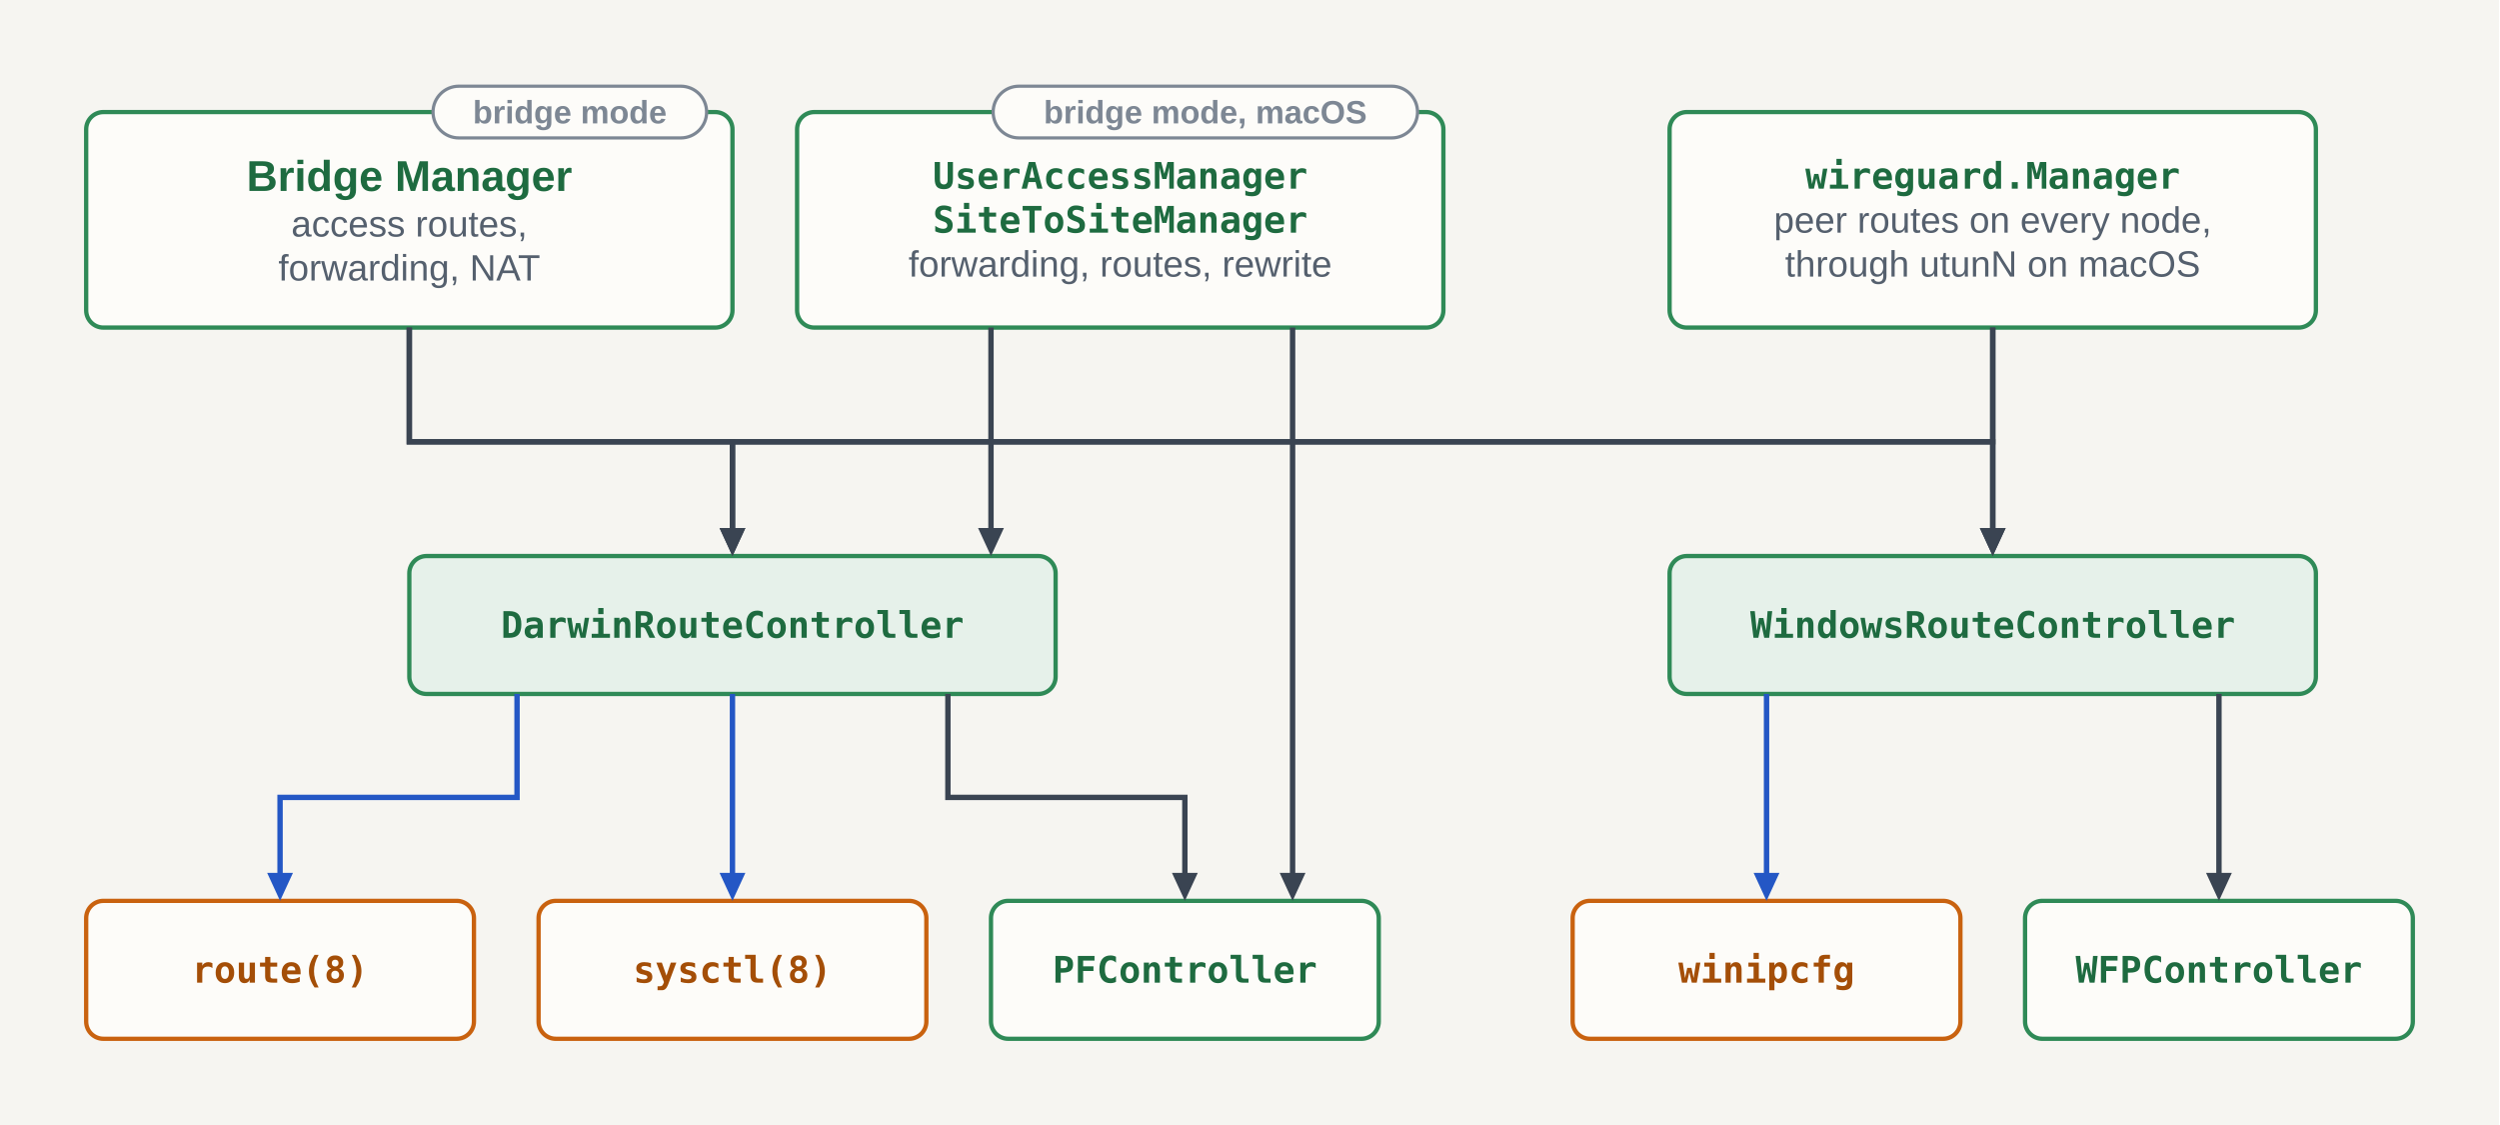
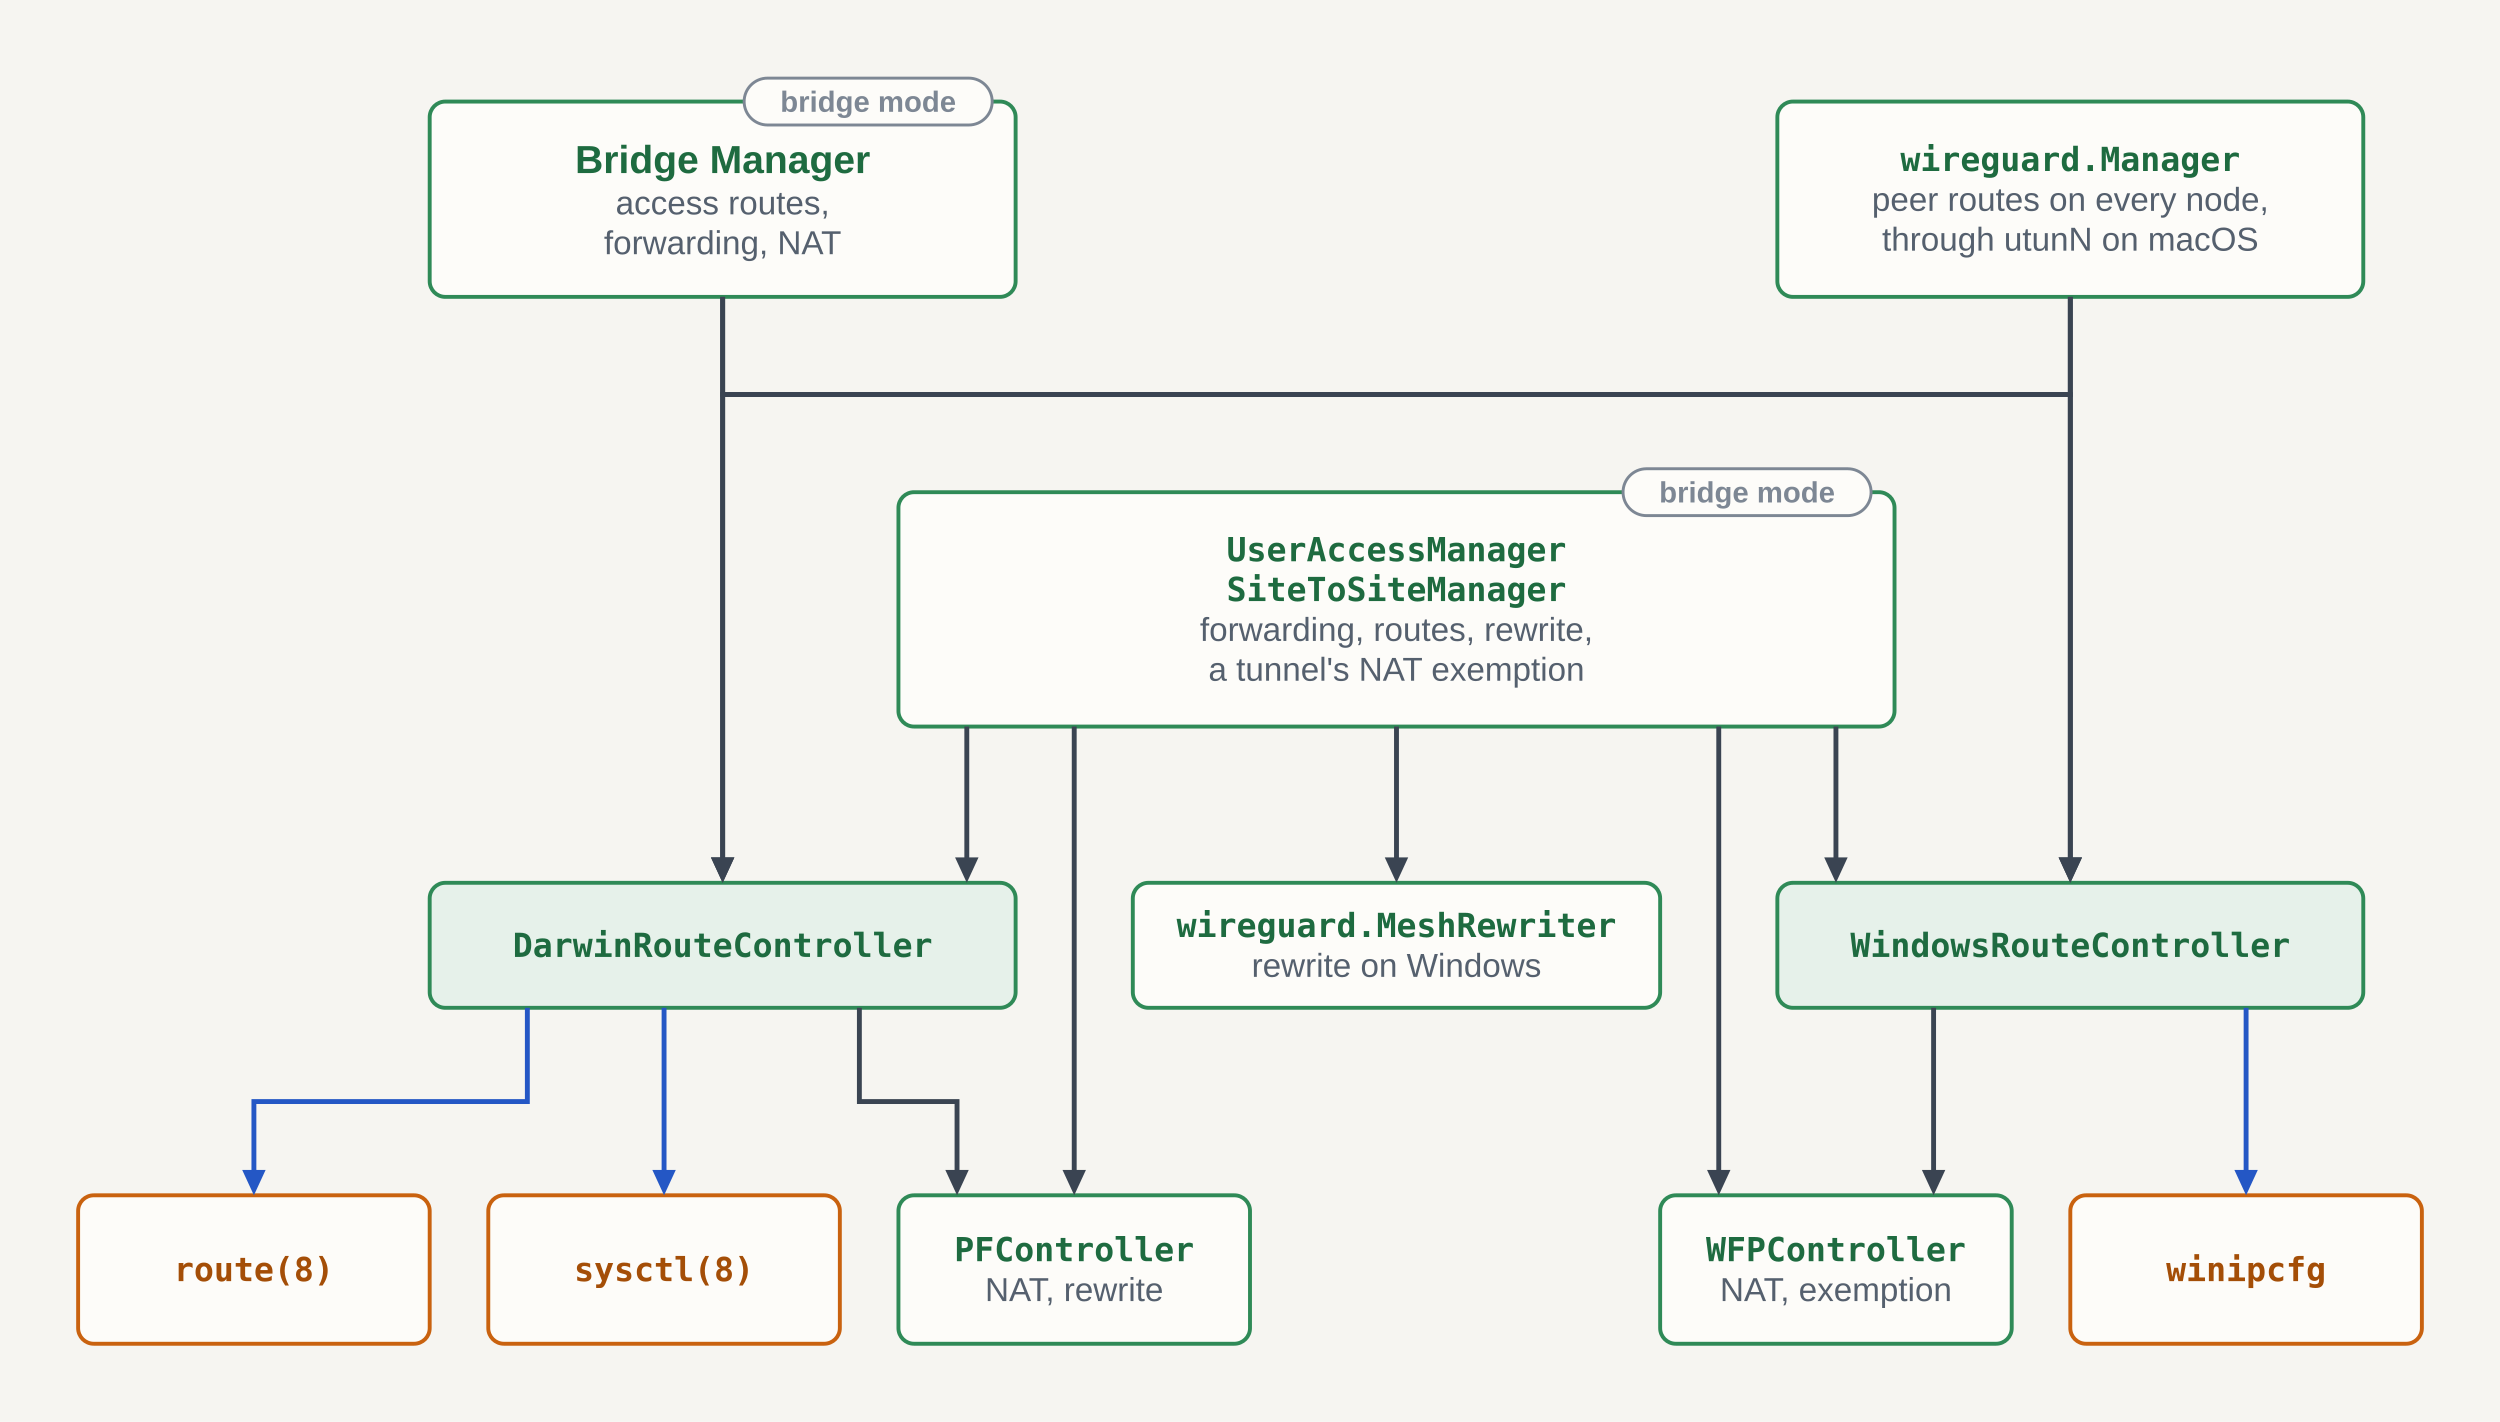
- <svg xmlns="http://www.w3.org/2000/svg" width="1160" height="522" viewBox="0 0 1160 522" font-family="'IBM Plex Sans', Arial, Helvetica, sans-serif" role="img" aria-label="The macOS and Windows route controllers and what they program">
-   <rect width="1160" height="522" fill="#F6F5F1" />
-   <rect x="40" y="52" width="300" height="100" rx="8" fill="#FDFCF9" stroke="#2F8A57" stroke-width="2" />
-   <text x="190" y="88.6" font-size="20" font-weight="700" fill="#1E6B40" text-anchor="middle">Bridge Manager</text>
-   <text x="190" y="109.75" font-size="17" fill="#55606E" text-anchor="middle">access routes,</text>
-   <text x="190" y="130.15" font-size="17" fill="#55606E" text-anchor="middle">forwarding, NAT</text>
-   <rect x="201" y="40" width="127" height="24" rx="12" fill="#FDFCF9" stroke="#7D8794" stroke-width="1.5" />
-   <text x="264.5" y="57.25" font-size="15" font-weight="700" fill="#7D8794" text-anchor="middle">bridge mode</text>
-   <rect x="370" y="52" width="300" height="100" rx="8" fill="#FDFCF9" stroke="#2F8A57" stroke-width="2" />
-   <text x="520" y="87.55" font-size="17" font-weight="700" font-family="'IBM Plex Mono', Menlo, Consolas, 'DejaVu Sans Mono', monospace" fill="#1E6B40" text-anchor="middle">UserAccessManager</text>
-   <text x="520" y="107.95" font-size="17" font-weight="700" font-family="'IBM Plex Mono', Menlo, Consolas, 'DejaVu Sans Mono', monospace" fill="#1E6B40" text-anchor="middle">SiteToSiteManager</text>
-   <text x="520" y="128.35" font-size="17" fill="#55606E" text-anchor="middle">forwarding, routes, rewrite</text>
-   <rect x="461" y="40" width="197" height="24" rx="12" fill="#FDFCF9" stroke="#7D8794" stroke-width="1.5" />
-   <text x="559.5" y="57.25" font-size="15" font-weight="700" fill="#7D8794" text-anchor="middle">bridge mode, macOS</text>
-   <rect x="775" y="52" width="300" height="100" rx="8" fill="#FDFCF9" stroke="#2F8A57" stroke-width="2" />
-   <text x="925" y="87.55" font-size="17" font-weight="700" font-family="'IBM Plex Mono', Menlo, Consolas, 'DejaVu Sans Mono', monospace" fill="#1E6B40" text-anchor="middle">wireguard.Manager</text>
-   <text x="925" y="107.95" font-size="17" fill="#55606E" text-anchor="middle">peer routes on every node,</text>
-   <text x="925" y="128.35" font-size="17" fill="#55606E" text-anchor="middle">through utunN on macOS</text>
-   <rect x="40" y="418" width="180" height="64" rx="8" fill="#FDFCF9" stroke="#C9620F" stroke-width="2" />
-   <text x="130" y="455.95" font-size="17" font-weight="700" font-family="'IBM Plex Mono', Menlo, Consolas, 'DejaVu Sans Mono', monospace" fill="#A44E07" text-anchor="middle">route(8)</text>
-   <rect x="250" y="418" width="180" height="64" rx="8" fill="#FDFCF9" stroke="#C9620F" stroke-width="2" />
-   <text x="340" y="455.95" font-size="17" font-weight="700" font-family="'IBM Plex Mono', Menlo, Consolas, 'DejaVu Sans Mono', monospace" fill="#A44E07" text-anchor="middle">sysctl(8)</text>
-   <rect x="460" y="418" width="180" height="64" rx="8" fill="#FDFCF9" stroke="#2F8A57" stroke-width="2" />
-   <text x="550" y="455.95" font-size="17" font-weight="700" font-family="'IBM Plex Mono', Menlo, Consolas, 'DejaVu Sans Mono', monospace" fill="#1E6B40" text-anchor="middle">PFController</text>
-   <rect x="730" y="418" width="180" height="64" rx="8" fill="#FDFCF9" stroke="#C9620F" stroke-width="2" />
-   <text x="820" y="455.95" font-size="17" font-weight="700" font-family="'IBM Plex Mono', Menlo, Consolas, 'DejaVu Sans Mono', monospace" fill="#A44E07" text-anchor="middle">winipcfg</text>
-   <rect x="940" y="418" width="180" height="64" rx="8" fill="#FDFCF9" stroke="#2F8A57" stroke-width="2" />
-   <text x="1030" y="455.95" font-size="17" font-weight="700" font-family="'IBM Plex Mono', Menlo, Consolas, 'DejaVu Sans Mono', monospace" fill="#1E6B40" text-anchor="middle">WFPController</text>
-   <rect x="190" y="258" width="300" height="64" rx="8" fill="#E6F1EA" stroke="#2F8A57" stroke-width="2" />
-   <text x="340" y="295.95" font-size="17" font-weight="700" font-family="'IBM Plex Mono', Menlo, Consolas, 'DejaVu Sans Mono', monospace" fill="#1E6B40" text-anchor="middle">DarwinRouteController</text>
-   <rect x="775" y="258" width="300" height="64" rx="8" fill="#E6F1EA" stroke="#2F8A57" stroke-width="2" />
-   <text x="925" y="295.95" font-size="17" font-weight="700" font-family="'IBM Plex Mono', Menlo, Consolas, 'DejaVu Sans Mono', monospace" fill="#1E6B40" text-anchor="middle">WindowsRouteController</text>
-   <polyline points="190,152 190,205 340,205 340,249" fill="none" stroke="#3A4452" stroke-width="2.5" />
-   <polygon points="340,258 334,245 346,245" fill="#3A4452" />
-   <polyline points="190,152 190,205 925,205 925,249" fill="none" stroke="#3A4452" stroke-width="2.5" />
-   <polygon points="925,258 919,245 931,245" fill="#3A4452" />
-   <polyline points="925,152 925,205 340,205 340,249" fill="none" stroke="#3A4452" stroke-width="2.5" />
-   <polygon points="340,258 334,245 346,245" fill="#3A4452" />
-   <polyline points="925,152 925,205 925,205 925,249" fill="none" stroke="#3A4452" stroke-width="2.5" />
-   <polygon points="925,258 919,245 931,245" fill="#3A4452" />
-   <polyline points="240,322 240,370 130,370 130,409" fill="none" stroke="#2457C5" stroke-width="2.5" />
-   <polygon points="130,418 124,405 136,405" fill="#2457C5" />
-   <polyline points="340,322 340,409" fill="none" stroke="#2457C5" stroke-width="2.5" />
-   <polygon points="340,418 334,405 346,405" fill="#2457C5" />
-   <polyline points="440,322 440,370 550,370 550,409" fill="none" stroke="#3A4452" stroke-width="2.5" />
-   <polygon points="550,418 544,405 556,405" fill="#3A4452" />
-   <polyline points="820,322 820,409" fill="none" stroke="#2457C5" stroke-width="2.5" />
-   <polygon points="820,418 814,405 826,405" fill="#2457C5" />
-   <polyline points="1030,322 1030,409" fill="none" stroke="#3A4452" stroke-width="2.5" />
-   <polygon points="1030,418 1024,405 1036,405" fill="#3A4452" />
-   <polyline points="460,152 460,249" fill="none" stroke="#3A4452" stroke-width="2.5" />
-   <polygon points="460,258 454,245 466,245" fill="#3A4452" />
-   <polyline points="600,152 600,409" fill="none" stroke="#3A4452" stroke-width="2.5" />
-   <polygon points="600,418 594,405 606,405" fill="#3A4452" />
+ <svg xmlns="http://www.w3.org/2000/svg" width="1280" height="728" viewBox="0 0 1280 728" font-family="'IBM Plex Sans', Arial, Helvetica, sans-serif" role="img" aria-label="The macOS and Windows route controllers and what they program">
+   <rect width="1280" height="728" fill="#F6F5F1" />
+   <rect x="40" y="612" width="180" height="76" rx="8" fill="#FDFCF9" stroke="#C9620F" stroke-width="2" />
+   <text x="130" y="655.95" font-size="17" font-weight="700" font-family="'IBM Plex Mono', Menlo, Consolas, 'DejaVu Sans Mono', monospace" fill="#A44E07" text-anchor="middle">route(8)</text>
+   <rect x="250" y="612" width="180" height="76" rx="8" fill="#FDFCF9" stroke="#C9620F" stroke-width="2" />
+   <text x="340" y="655.95" font-size="17" font-weight="700" font-family="'IBM Plex Mono', Menlo, Consolas, 'DejaVu Sans Mono', monospace" fill="#A44E07" text-anchor="middle">sysctl(8)</text>
+   <rect x="460" y="612" width="180" height="76" rx="8" fill="#FDFCF9" stroke="#2F8A57" stroke-width="2" />
+   <text x="550" y="645.75" font-size="17" font-weight="700" font-family="'IBM Plex Mono', Menlo, Consolas, 'DejaVu Sans Mono', monospace" fill="#1E6B40" text-anchor="middle">PFController</text>
+   <text x="550" y="666.15" font-size="17" fill="#55606E" text-anchor="middle">NAT, rewrite</text>
+   <rect x="850" y="612" width="180" height="76" rx="8" fill="#FDFCF9" stroke="#2F8A57" stroke-width="2" />
+   <text x="940" y="645.75" font-size="17" font-weight="700" font-family="'IBM Plex Mono', Menlo, Consolas, 'DejaVu Sans Mono', monospace" fill="#1E6B40" text-anchor="middle">WFPController</text>
+   <text x="940" y="666.15" font-size="17" fill="#55606E" text-anchor="middle">NAT, exemption</text>
+   <rect x="1060" y="612" width="180" height="76" rx="8" fill="#FDFCF9" stroke="#C9620F" stroke-width="2" />
+   <text x="1150" y="655.95" font-size="17" font-weight="700" font-family="'IBM Plex Mono', Menlo, Consolas, 'DejaVu Sans Mono', monospace" fill="#A44E07" text-anchor="middle">winipcfg</text>
+   <rect x="220" y="452" width="300" height="64" rx="8" fill="#E6F1EA" stroke="#2F8A57" stroke-width="2" />
+   <text x="370" y="489.95" font-size="17" font-weight="700" font-family="'IBM Plex Mono', Menlo, Consolas, 'DejaVu Sans Mono', monospace" fill="#1E6B40" text-anchor="middle">DarwinRouteController</text>
+   <rect x="580" y="452" width="270" height="64" rx="8" fill="#FDFCF9" stroke="#2F8A57" stroke-width="2" />
+   <text x="715" y="479.75" font-size="17" font-weight="700" font-family="'IBM Plex Mono', Menlo, Consolas, 'DejaVu Sans Mono', monospace" fill="#1E6B40" text-anchor="middle">wireguard.MeshRewriter</text>
+   <text x="715" y="500.15" font-size="17" fill="#55606E" text-anchor="middle">rewrite on Windows</text>
+   <rect x="910" y="452" width="300" height="64" rx="8" fill="#E6F1EA" stroke="#2F8A57" stroke-width="2" />
+   <text x="1060" y="489.95" font-size="17" font-weight="700" font-family="'IBM Plex Mono', Menlo, Consolas, 'DejaVu Sans Mono', monospace" fill="#1E6B40" text-anchor="middle">WindowsRouteController</text>
+   <rect x="220" y="52" width="300" height="100" rx="8" fill="#FDFCF9" stroke="#2F8A57" stroke-width="2" />
+   <text x="370" y="88.6" font-size="20" font-weight="700" fill="#1E6B40" text-anchor="middle">Bridge Manager</text>
+   <text x="370" y="109.75" font-size="17" fill="#55606E" text-anchor="middle">access routes,</text>
+   <text x="370" y="130.15" font-size="17" fill="#55606E" text-anchor="middle">forwarding, NAT</text>
+   <rect x="381" y="40" width="127" height="24" rx="12" fill="#FDFCF9" stroke="#7D8794" stroke-width="1.5" />
+   <text x="444.5" y="57.25" font-size="15" font-weight="700" fill="#7D8794" text-anchor="middle">bridge mode</text>
+   <rect x="910" y="52" width="300" height="100" rx="8" fill="#FDFCF9" stroke="#2F8A57" stroke-width="2" />
+   <text x="1060" y="87.55" font-size="17" font-weight="700" font-family="'IBM Plex Mono', Menlo, Consolas, 'DejaVu Sans Mono', monospace" fill="#1E6B40" text-anchor="middle">wireguard.Manager</text>
+   <text x="1060" y="107.95" font-size="17" fill="#55606E" text-anchor="middle">peer routes on every node,</text>
+   <text x="1060" y="128.35" font-size="17" fill="#55606E" text-anchor="middle">through utunN on macOS</text>
+   <polyline points="370,152 370,202 370,202 370,443" fill="none" stroke="#3A4452" stroke-width="2.5" />
+   <polygon points="370,452 364,439 376,439" fill="#3A4452" />
+   <polyline points="370,152 370,202 1060,202 1060,443" fill="none" stroke="#3A4452" stroke-width="2.5" />
+   <polygon points="1060,452 1054,439 1066,439" fill="#3A4452" />
+   <polyline points="1060,152 1060,202 370,202 370,443" fill="none" stroke="#3A4452" stroke-width="2.5" />
+   <polygon points="370,452 364,439 376,439" fill="#3A4452" />
+   <polyline points="1060,152 1060,202 1060,202 1060,443" fill="none" stroke="#3A4452" stroke-width="2.5" />
+   <polygon points="1060,452 1054,439 1066,439" fill="#3A4452" />
+   <rect x="460" y="252" width="510" height="120" rx="8" fill="#FDFCF9" stroke="#2F8A57" stroke-width="2" />
+   <text x="715" y="287.35" font-size="17" font-weight="700" font-family="'IBM Plex Mono', Menlo, Consolas, 'DejaVu Sans Mono', monospace" fill="#1E6B40" text-anchor="middle">UserAccessManager</text>
+   <text x="715" y="307.75" font-size="17" font-weight="700" font-family="'IBM Plex Mono', Menlo, Consolas, 'DejaVu Sans Mono', monospace" fill="#1E6B40" text-anchor="middle">SiteToSiteManager</text>
+   <text x="715" y="328.15" font-size="17" fill="#55606E" text-anchor="middle">forwarding, routes, rewrite,</text>
+   <text x="715" y="348.55" font-size="17" fill="#55606E" text-anchor="middle">a tunnel's NAT exemption</text>
+   <rect x="831" y="240" width="127" height="24" rx="12" fill="#FDFCF9" stroke="#7D8794" stroke-width="1.5" />
+   <text x="894.5" y="257.25" font-size="15" font-weight="700" fill="#7D8794" text-anchor="middle">bridge mode</text>
+   <polyline points="495,372 495,443" fill="none" stroke="#3A4452" stroke-width="2.5" />
+   <polygon points="495,452 489,439 501,439" fill="#3A4452" />
+   <polyline points="550,372 550,603" fill="none" stroke="#3A4452" stroke-width="2.5" />
+   <polygon points="550,612 544,599 556,599" fill="#3A4452" />
+   <polyline points="715,372 715,443" fill="none" stroke="#3A4452" stroke-width="2.5" />
+   <polygon points="715,452 709,439 721,439" fill="#3A4452" />
+   <polyline points="880,372 880,603" fill="none" stroke="#3A4452" stroke-width="2.5" />
+   <polygon points="880,612 874,599 886,599" fill="#3A4452" />
+   <polyline points="940,372 940,443" fill="none" stroke="#3A4452" stroke-width="2.5" />
+   <polygon points="940,452 934,439 946,439" fill="#3A4452" />
+   <polyline points="270,516 270,564 130,564 130,603" fill="none" stroke="#2457C5" stroke-width="2.5" />
+   <polygon points="130,612 124,599 136,599" fill="#2457C5" />
+   <polyline points="340,516 340,603" fill="none" stroke="#2457C5" stroke-width="2.5" />
+   <polygon points="340,612 334,599 346,599" fill="#2457C5" />
+   <polyline points="440,516 440,564 490,564 490,603" fill="none" stroke="#3A4452" stroke-width="2.5" />
+   <polygon points="490,612 484,599 496,599" fill="#3A4452" />
+   <polyline points="990,516 990,603" fill="none" stroke="#3A4452" stroke-width="2.5" />
+   <polygon points="990,612 984,599 996,599" fill="#3A4452" />
+   <polyline points="1150,516 1150,603" fill="none" stroke="#2457C5" stroke-width="2.5" />
+   <polygon points="1150,612 1144,599 1156,599" fill="#2457C5" />
</svg>
